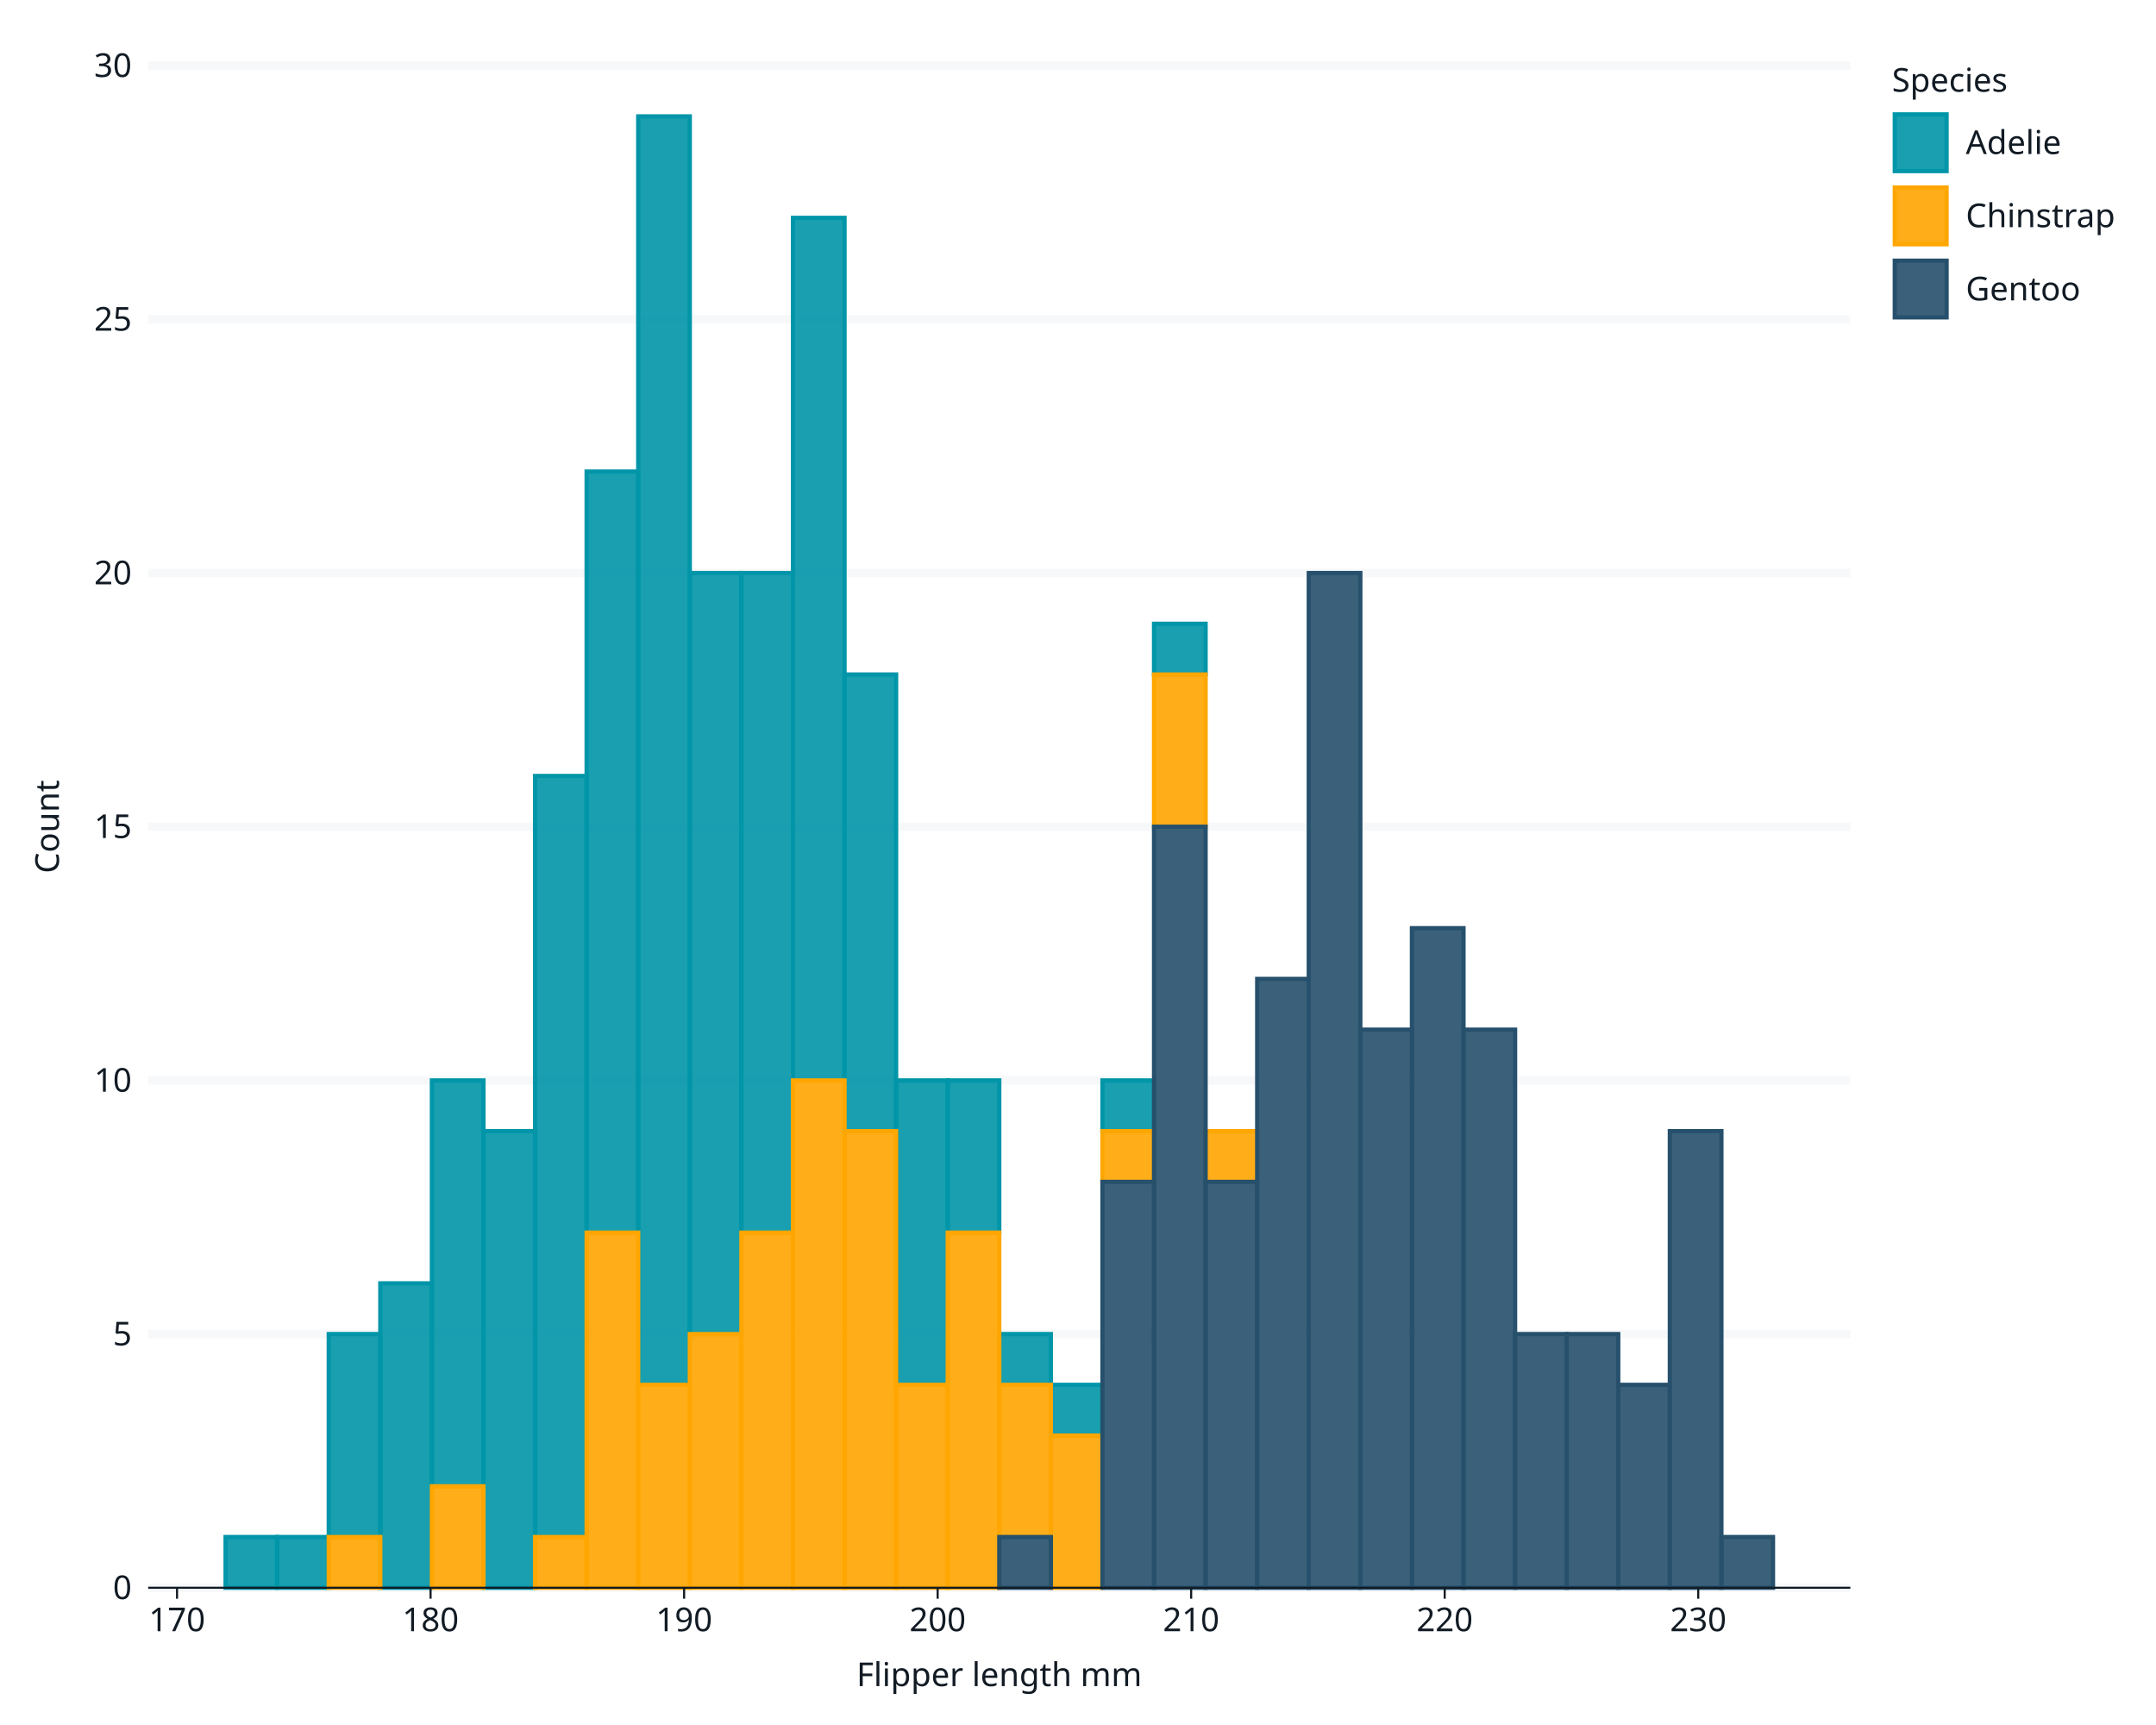
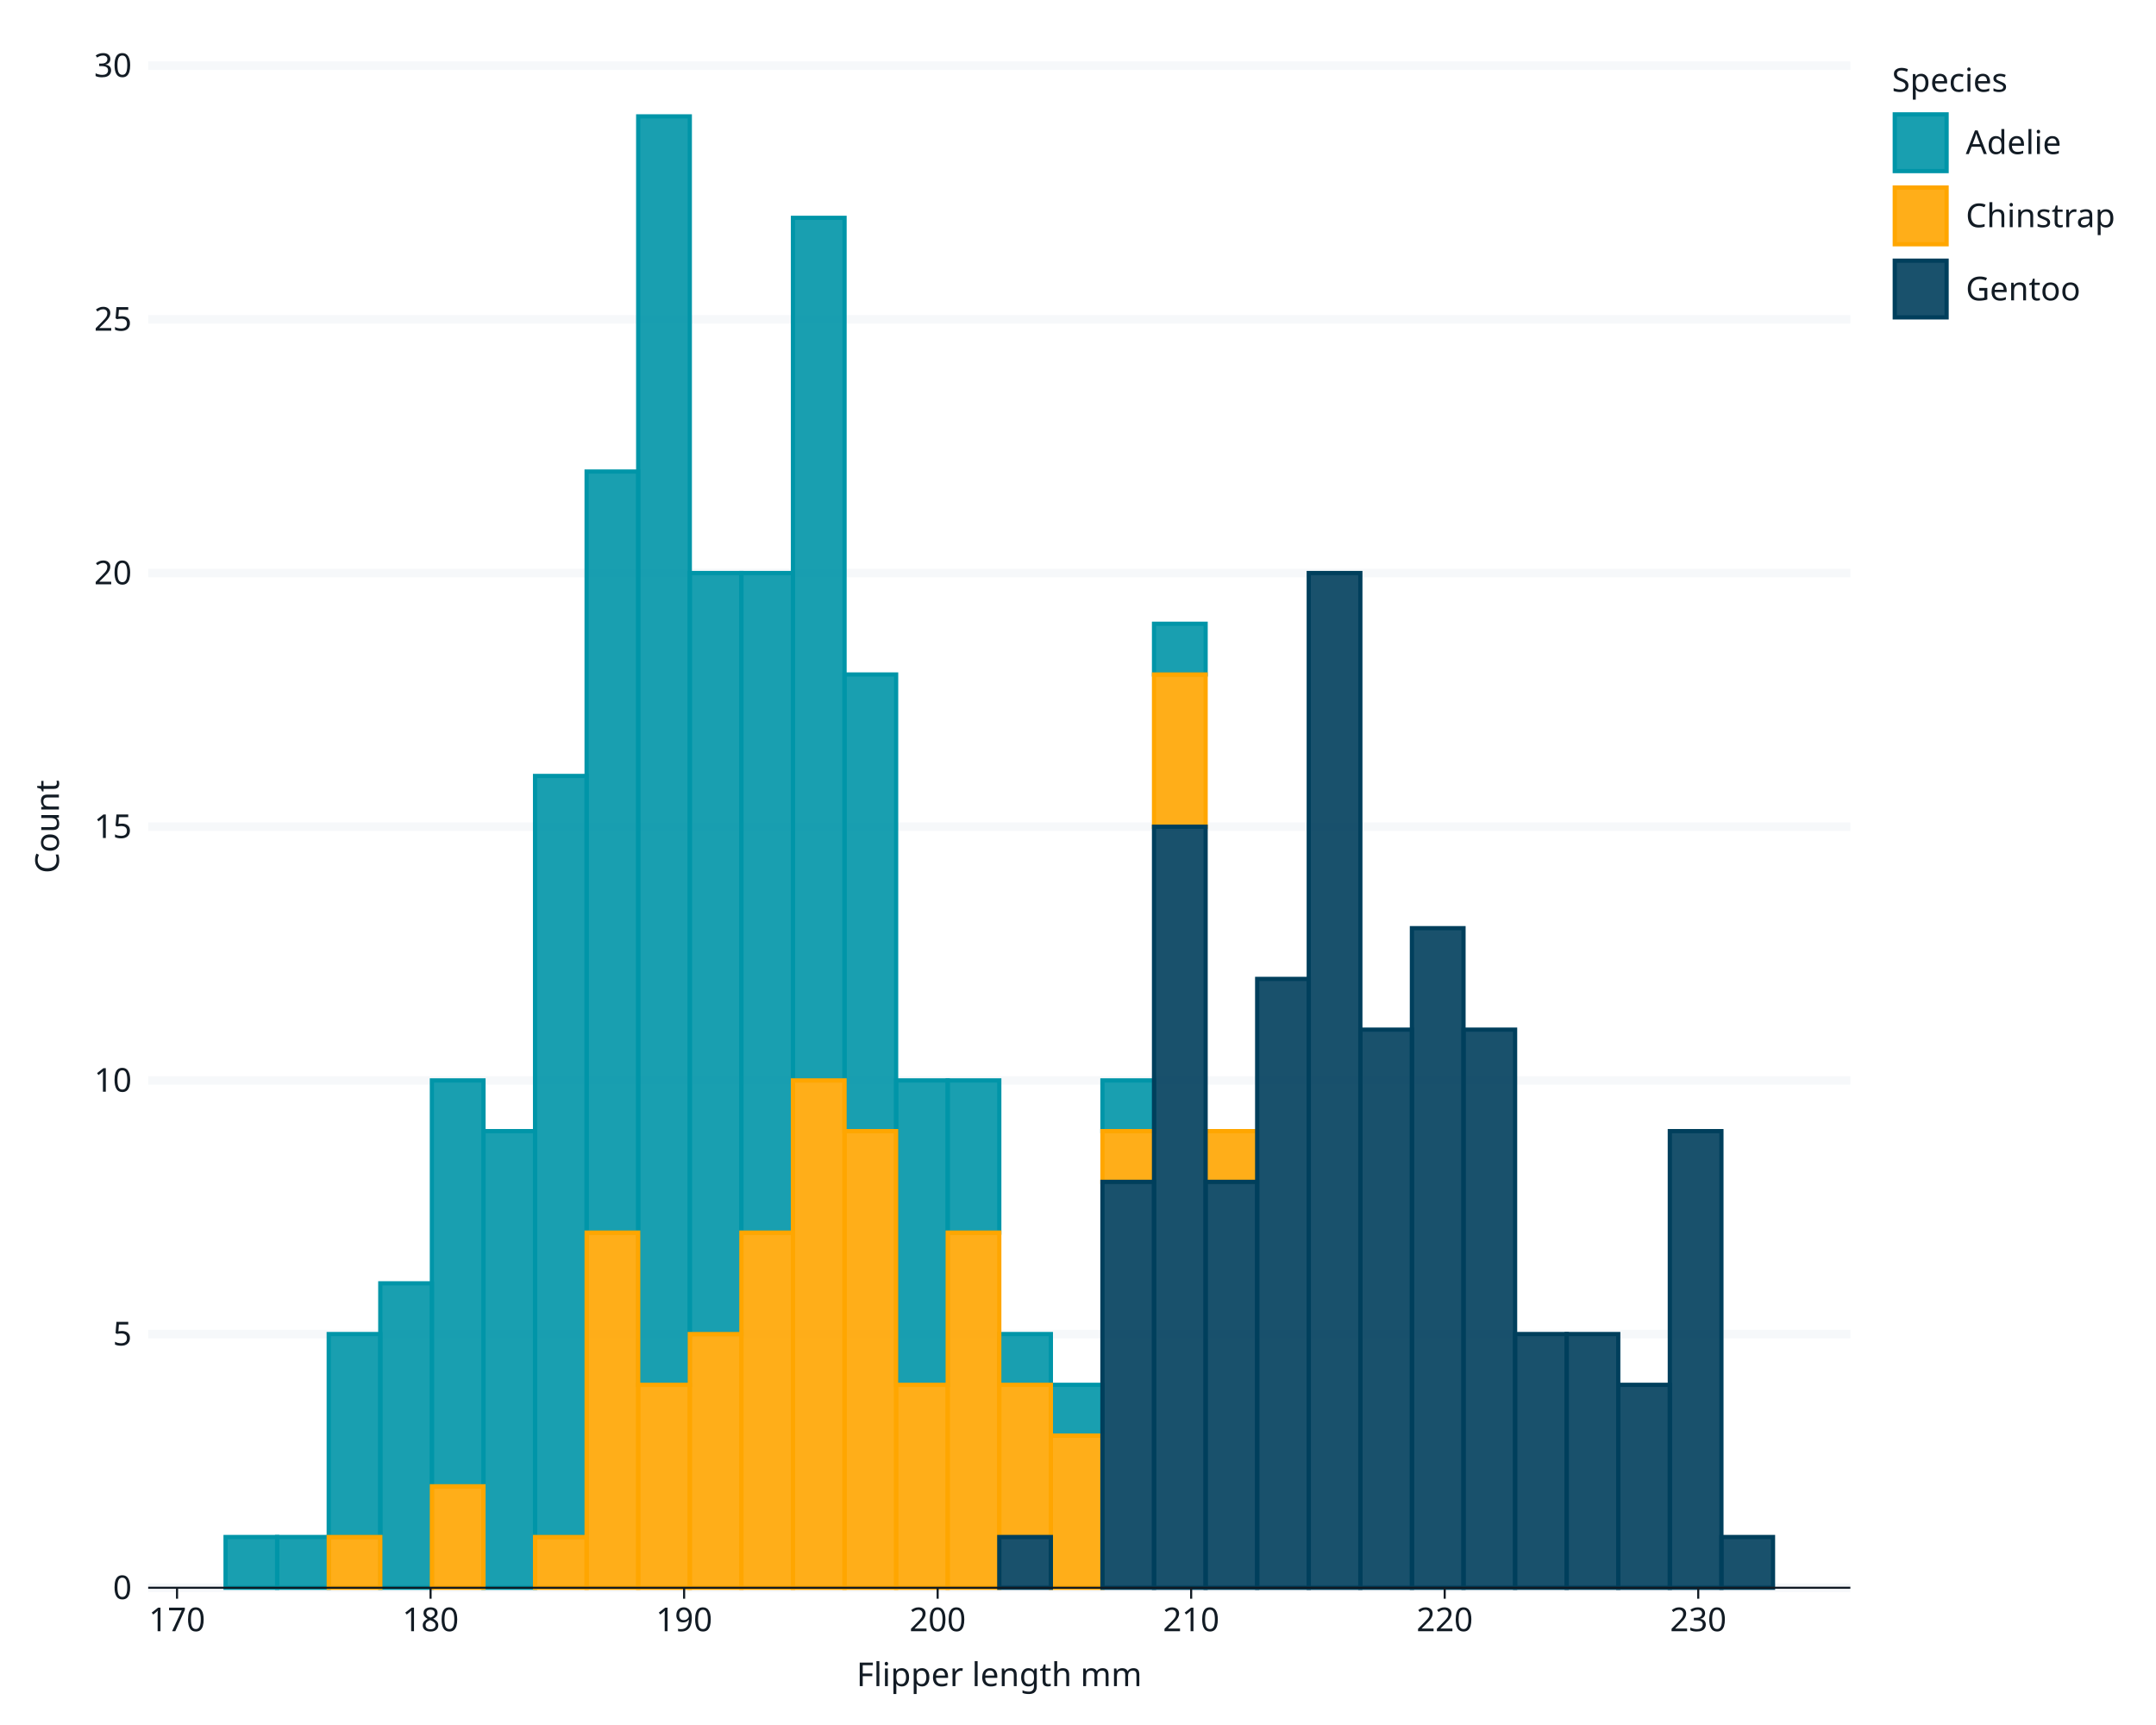
<svg xmlns="http://www.w3.org/2000/svg" class="svglite" data-engine-version="2.0" width="720.00pt" height="576.00pt" viewBox="0 0 720.00 576.00">
  <defs>
    <style type="text/css">
    .svglite line, .svglite polyline, .svglite polygon, .svglite path, .svglite rect, .svglite circle {
      fill: none;
      stroke: #000000;
      stroke-linecap: round;
      stroke-linejoin: round;
      stroke-miterlimit: 10.00;
    }
  </style>
  </defs>
  <rect width="100%" height="100%" style="stroke: none; fill: #FFFFFF;" />
  <defs>
    <clipPath id="cpMC4wMHw3MjAuMDB8MC4wMHw1NzYuMDA=">
      <rect x="0.00" y="0.00" width="720.00" height="576.00" />
    </clipPath>
  </defs>
  <g clip-path="url(#cpMC4wMHw3MjAuMDB8MC4wMHw1NzYuMDA=)">
    <rect x="0" y="0.00" width="720.00" height="576.00" style="stroke-width: 1.07; stroke: #FFFFFF; fill: #FFFFFF;" />
    <rect x="49.49" y="21.92" width="568.44" height="508.26" style="stroke-width: 1.07; stroke: #FFFFFF; fill: #FFFFFF;" />
    <polyline points="49.49,530.17 617.93,530.17 " style="stroke-width: 2.84; stroke: #F6F8FA; stroke-linecap: butt;" />
    <polyline points="49.49,445.46 617.93,445.46 " style="stroke-width: 2.84; stroke: #F6F8FA; stroke-linecap: butt;" />
    <polyline points="49.49,360.76 617.93,360.76 " style="stroke-width: 2.84; stroke: #F6F8FA; stroke-linecap: butt;" />
    <polyline points="49.49,276.05 617.93,276.05 " style="stroke-width: 2.84; stroke: #F6F8FA; stroke-linecap: butt;" />
    <polyline points="49.49,191.34 617.93,191.34 " style="stroke-width: 2.84; stroke: #F6F8FA; stroke-linecap: butt;" />
    <polyline points="49.49,106.63 617.93,106.63 " style="stroke-width: 2.84; stroke: #F6F8FA; stroke-linecap: butt;" />
    <polyline points="49.49,21.92 617.93,21.92 " style="stroke-width: 2.84; stroke: #F6F8FA; stroke-linecap: butt;" />
    <rect x="75.33" y="513.23" width="17.23" height="16.94" style="stroke-width: 1.41; stroke: #0095A8; stroke-linecap: butt; stroke-linejoin: miter; fill: #0095A8; fill-opacity: 0.90;" />
    <rect x="92.55" y="513.23" width="17.23" height="16.94" style="stroke-width: 1.41; stroke: #0095A8; stroke-linecap: butt; stroke-linejoin: miter; fill: #0095A8; fill-opacity: 0.90;" />
    <rect x="109.78" y="445.46" width="17.23" height="67.77" style="stroke-width: 1.41; stroke: #0095A8; stroke-linecap: butt; stroke-linejoin: miter; fill: #0095A8; fill-opacity: 0.90;" />
    <rect x="127.00" y="428.52" width="17.23" height="101.65" style="stroke-width: 1.41; stroke: #0095A8; stroke-linecap: butt; stroke-linejoin: miter; fill: #0095A8; fill-opacity: 0.90;" />
    <rect x="144.23" y="360.76" width="17.23" height="135.53" style="stroke-width: 1.41; stroke: #0095A8; stroke-linecap: butt; stroke-linejoin: miter; fill: #0095A8; fill-opacity: 0.90;" />
    <rect x="161.45" y="377.70" width="17.23" height="152.48" style="stroke-width: 1.41; stroke: #0095A8; stroke-linecap: butt; stroke-linejoin: miter; fill: #0095A8; fill-opacity: 0.90;" />
    <rect x="178.68" y="259.10" width="17.23" height="254.13" style="stroke-width: 1.41; stroke: #0095A8; stroke-linecap: butt; stroke-linejoin: miter; fill: #0095A8; fill-opacity: 0.90;" />
    <rect x="195.90" y="157.45" width="17.23" height="254.13" style="stroke-width: 1.41; stroke: #0095A8; stroke-linecap: butt; stroke-linejoin: miter; fill: #0095A8; fill-opacity: 0.90;" />
    <rect x="213.13" y="38.86" width="17.23" height="423.55" style="stroke-width: 1.41; stroke: #0095A8; stroke-linecap: butt; stroke-linejoin: miter; fill: #0095A8; fill-opacity: 0.90;" />
    <rect x="230.36" y="191.34" width="17.23" height="254.13" style="stroke-width: 1.41; stroke: #0095A8; stroke-linecap: butt; stroke-linejoin: miter; fill: #0095A8; fill-opacity: 0.90;" />
    <rect x="247.58" y="191.34" width="17.23" height="220.24" style="stroke-width: 1.41; stroke: #0095A8; stroke-linecap: butt; stroke-linejoin: miter; fill: #0095A8; fill-opacity: 0.90;" />
    <rect x="264.81" y="72.74" width="17.23" height="288.01" style="stroke-width: 1.41; stroke: #0095A8; stroke-linecap: butt; stroke-linejoin: miter; fill: #0095A8; fill-opacity: 0.90;" />
    <rect x="282.03" y="225.22" width="17.23" height="152.48" style="stroke-width: 1.41; stroke: #0095A8; stroke-linecap: butt; stroke-linejoin: miter; fill: #0095A8; fill-opacity: 0.90;" />
    <rect x="299.26" y="360.76" width="17.23" height="101.65" style="stroke-width: 1.41; stroke: #0095A8; stroke-linecap: butt; stroke-linejoin: miter; fill: #0095A8; fill-opacity: 0.90;" />
    <rect x="316.48" y="360.76" width="17.23" height="50.83" style="stroke-width: 1.41; stroke: #0095A8; stroke-linecap: butt; stroke-linejoin: miter; fill: #0095A8; fill-opacity: 0.90;" />
    <rect x="333.71" y="445.46" width="17.23" height="16.94" style="stroke-width: 1.41; stroke: #0095A8; stroke-linecap: butt; stroke-linejoin: miter; fill: #0095A8; fill-opacity: 0.90;" />
    <rect x="350.93" y="462.41" width="17.23" height="16.94" style="stroke-width: 1.41; stroke: #0095A8; stroke-linecap: butt; stroke-linejoin: miter; fill: #0095A8; fill-opacity: 0.90;" />
    <rect x="368.16" y="360.76" width="17.23" height="16.94" style="stroke-width: 1.41; stroke: #0095A8; stroke-linecap: butt; stroke-linejoin: miter; fill: #0095A8; fill-opacity: 0.90;" />
    <rect x="385.39" y="208.28" width="17.23" height="16.94" style="stroke-width: 1.41; stroke: #0095A8; stroke-linecap: butt; stroke-linejoin: miter; fill: #0095A8; fill-opacity: 0.90;" />
    <rect x="402.61" y="377.70" width="17.23" height="0.00" style="stroke-width: 1.41; stroke: #0095A8; stroke-linecap: butt; stroke-linejoin: miter; fill: #0095A8; fill-opacity: 0.90;" />
    <rect x="419.84" y="326.87" width="17.23" height="0.00" style="stroke-width: 1.41; stroke: #0095A8; stroke-linecap: butt; stroke-linejoin: miter; fill: #0095A8; fill-opacity: 0.90;" />
    <rect x="437.06" y="191.34" width="17.23" height="0.00" style="stroke-width: 1.41; stroke: #0095A8; stroke-linecap: butt; stroke-linejoin: miter; fill: #0095A8; fill-opacity: 0.90;" />
    <rect x="454.29" y="343.81" width="17.23" height="0.00" style="stroke-width: 1.41; stroke: #0095A8; stroke-linecap: butt; stroke-linejoin: miter; fill: #0095A8; fill-opacity: 0.90;" />
    <rect x="471.51" y="309.93" width="17.23" height="0.00" style="stroke-width: 1.41; stroke: #0095A8; stroke-linecap: butt; stroke-linejoin: miter; fill: #0095A8; fill-opacity: 0.90;" />
    <rect x="488.74" y="343.81" width="17.23" height="0.00" style="stroke-width: 1.41; stroke: #0095A8; stroke-linecap: butt; stroke-linejoin: miter; fill: #0095A8; fill-opacity: 0.90;" />
    <rect x="505.97" y="445.46" width="17.23" height="0.00" style="stroke-width: 1.41; stroke: #0095A8; stroke-linecap: butt; stroke-linejoin: miter; fill: #0095A8; fill-opacity: 0.90;" />
    <rect x="523.19" y="445.46" width="17.23" height="0.00" style="stroke-width: 1.41; stroke: #0095A8; stroke-linecap: butt; stroke-linejoin: miter; fill: #0095A8; fill-opacity: 0.90;" />
    <rect x="540.42" y="462.41" width="17.23" height="0.00" style="stroke-width: 1.41; stroke: #0095A8; stroke-linecap: butt; stroke-linejoin: miter; fill: #0095A8; fill-opacity: 0.90;" />
    <rect x="557.64" y="377.70" width="17.23" height="0.00" style="stroke-width: 1.41; stroke: #0095A8; stroke-linecap: butt; stroke-linejoin: miter; fill: #0095A8; fill-opacity: 0.90;" />
    <rect x="574.87" y="513.23" width="17.23" height="0.00" style="stroke-width: 1.41; stroke: #0095A8; stroke-linecap: butt; stroke-linejoin: miter; fill: #0095A8; fill-opacity: 0.90;" />
    <rect x="75.33" y="530.17" width="17.23" height="0.00" style="stroke-width: 1.41; stroke: #FFA600; stroke-linecap: butt; stroke-linejoin: miter; fill: #FFA600; fill-opacity: 0.90;" />
    <rect x="92.55" y="530.17" width="17.23" height="0.00" style="stroke-width: 1.41; stroke: #FFA600; stroke-linecap: butt; stroke-linejoin: miter; fill: #FFA600; fill-opacity: 0.90;" />
    <rect x="109.78" y="513.23" width="17.23" height="16.94" style="stroke-width: 1.41; stroke: #FFA600; stroke-linecap: butt; stroke-linejoin: miter; fill: #FFA600; fill-opacity: 0.90;" />
    <rect x="127.00" y="530.17" width="17.23" height="0.00" style="stroke-width: 1.41; stroke: #FFA600; stroke-linecap: butt; stroke-linejoin: miter; fill: #FFA600; fill-opacity: 0.90;" />
    <rect x="144.23" y="496.29" width="17.23" height="33.88" style="stroke-width: 1.41; stroke: #FFA600; stroke-linecap: butt; stroke-linejoin: miter; fill: #FFA600; fill-opacity: 0.90;" />
    <rect x="161.45" y="530.17" width="17.23" height="0.00" style="stroke-width: 1.41; stroke: #FFA600; stroke-linecap: butt; stroke-linejoin: miter; fill: #FFA600; fill-opacity: 0.90;" />
    <rect x="178.68" y="513.23" width="17.23" height="16.94" style="stroke-width: 1.41; stroke: #FFA600; stroke-linecap: butt; stroke-linejoin: miter; fill: #FFA600; fill-opacity: 0.90;" />
    <rect x="195.90" y="411.58" width="17.23" height="118.59" style="stroke-width: 1.41; stroke: #FFA600; stroke-linecap: butt; stroke-linejoin: miter; fill: #FFA600; fill-opacity: 0.90;" />
    <rect x="213.13" y="462.41" width="17.23" height="67.77" style="stroke-width: 1.41; stroke: #FFA600; stroke-linecap: butt; stroke-linejoin: miter; fill: #FFA600; fill-opacity: 0.90;" />
    <rect x="230.36" y="445.46" width="17.23" height="84.71" style="stroke-width: 1.41; stroke: #FFA600; stroke-linecap: butt; stroke-linejoin: miter; fill: #FFA600; fill-opacity: 0.90;" />
    <rect x="247.58" y="411.58" width="17.23" height="118.59" style="stroke-width: 1.41; stroke: #FFA600; stroke-linecap: butt; stroke-linejoin: miter; fill: #FFA600; fill-opacity: 0.90;" />
    <rect x="264.81" y="360.76" width="17.23" height="169.42" style="stroke-width: 1.41; stroke: #FFA600; stroke-linecap: butt; stroke-linejoin: miter; fill: #FFA600; fill-opacity: 0.90;" />
    <rect x="282.03" y="377.70" width="17.23" height="152.48" style="stroke-width: 1.41; stroke: #FFA600; stroke-linecap: butt; stroke-linejoin: miter; fill: #FFA600; fill-opacity: 0.90;" />
    <rect x="299.26" y="462.41" width="17.23" height="67.77" style="stroke-width: 1.41; stroke: #FFA600; stroke-linecap: butt; stroke-linejoin: miter; fill: #FFA600; fill-opacity: 0.90;" />
    <rect x="316.48" y="411.58" width="17.23" height="118.59" style="stroke-width: 1.41; stroke: #FFA600; stroke-linecap: butt; stroke-linejoin: miter; fill: #FFA600; fill-opacity: 0.90;" />
    <rect x="333.71" y="462.41" width="17.23" height="50.83" style="stroke-width: 1.41; stroke: #FFA600; stroke-linecap: butt; stroke-linejoin: miter; fill: #FFA600; fill-opacity: 0.90;" />
    <rect x="350.93" y="479.35" width="17.23" height="50.83" style="stroke-width: 1.41; stroke: #FFA600; stroke-linecap: butt; stroke-linejoin: miter; fill: #FFA600; fill-opacity: 0.90;" />
    <rect x="368.16" y="377.70" width="17.23" height="16.94" style="stroke-width: 1.41; stroke: #FFA600; stroke-linecap: butt; stroke-linejoin: miter; fill: #FFA600; fill-opacity: 0.90;" />
    <rect x="385.39" y="225.22" width="17.23" height="50.83" style="stroke-width: 1.41; stroke: #FFA600; stroke-linecap: butt; stroke-linejoin: miter; fill: #FFA600; fill-opacity: 0.90;" />
    <rect x="402.61" y="377.70" width="17.23" height="16.94" style="stroke-width: 1.41; stroke: #FFA600; stroke-linecap: butt; stroke-linejoin: miter; fill: #FFA600; fill-opacity: 0.90;" />
    <rect x="419.84" y="326.87" width="17.23" height="0.00" style="stroke-width: 1.41; stroke: #FFA600; stroke-linecap: butt; stroke-linejoin: miter; fill: #FFA600; fill-opacity: 0.90;" />
    <rect x="437.06" y="191.34" width="17.23" height="0.00" style="stroke-width: 1.41; stroke: #FFA600; stroke-linecap: butt; stroke-linejoin: miter; fill: #FFA600; fill-opacity: 0.90;" />
    <rect x="454.29" y="343.81" width="17.23" height="0.00" style="stroke-width: 1.41; stroke: #FFA600; stroke-linecap: butt; stroke-linejoin: miter; fill: #FFA600; fill-opacity: 0.90;" />
    <rect x="471.51" y="309.93" width="17.23" height="0.00" style="stroke-width: 1.41; stroke: #FFA600; stroke-linecap: butt; stroke-linejoin: miter; fill: #FFA600; fill-opacity: 0.90;" />
    <rect x="488.74" y="343.81" width="17.23" height="0.00" style="stroke-width: 1.41; stroke: #FFA600; stroke-linecap: butt; stroke-linejoin: miter; fill: #FFA600; fill-opacity: 0.90;" />
    <rect x="505.97" y="445.46" width="17.23" height="0.00" style="stroke-width: 1.41; stroke: #FFA600; stroke-linecap: butt; stroke-linejoin: miter; fill: #FFA600; fill-opacity: 0.90;" />
    <rect x="523.19" y="445.46" width="17.23" height="0.00" style="stroke-width: 1.41; stroke: #FFA600; stroke-linecap: butt; stroke-linejoin: miter; fill: #FFA600; fill-opacity: 0.90;" />
    <rect x="540.42" y="462.41" width="17.23" height="0.00" style="stroke-width: 1.41; stroke: #FFA600; stroke-linecap: butt; stroke-linejoin: miter; fill: #FFA600; fill-opacity: 0.90;" />
    <rect x="557.64" y="377.70" width="17.23" height="0.00" style="stroke-width: 1.41; stroke: #FFA600; stroke-linecap: butt; stroke-linejoin: miter; fill: #FFA600; fill-opacity: 0.90;" />
    <rect x="574.87" y="513.23" width="17.23" height="0.00" style="stroke-width: 1.41; stroke: #FFA600; stroke-linecap: butt; stroke-linejoin: miter; fill: #FFA600; fill-opacity: 0.90;" />
-     <rect x="75.33" y="530.17" width="17.23" height="0.00" style="stroke-width: 1.41; stroke: #26506C; stroke-linecap: butt; stroke-linejoin: miter; fill: #26506C; fill-opacity: 0.90;" />
-     <rect x="92.55" y="530.17" width="17.23" height="0.00" style="stroke-width: 1.41; stroke: #26506C; stroke-linecap: butt; stroke-linejoin: miter; fill: #26506C; fill-opacity: 0.90;" />
-     <rect x="109.78" y="530.17" width="17.23" height="0.00" style="stroke-width: 1.41; stroke: #26506C; stroke-linecap: butt; stroke-linejoin: miter; fill: #26506C; fill-opacity: 0.90;" />
-     <rect x="127.00" y="530.17" width="17.23" height="0.00" style="stroke-width: 1.41; stroke: #26506C; stroke-linecap: butt; stroke-linejoin: miter; fill: #26506C; fill-opacity: 0.90;" />
-     <rect x="144.23" y="530.17" width="17.23" height="0.00" style="stroke-width: 1.41; stroke: #26506C; stroke-linecap: butt; stroke-linejoin: miter; fill: #26506C; fill-opacity: 0.90;" />
-     <rect x="161.45" y="530.17" width="17.23" height="0.00" style="stroke-width: 1.41; stroke: #26506C; stroke-linecap: butt; stroke-linejoin: miter; fill: #26506C; fill-opacity: 0.90;" />
-     <rect x="178.68" y="530.17" width="17.23" height="0.00" style="stroke-width: 1.41; stroke: #26506C; stroke-linecap: butt; stroke-linejoin: miter; fill: #26506C; fill-opacity: 0.90;" />
-     <rect x="195.90" y="530.17" width="17.23" height="0.00" style="stroke-width: 1.41; stroke: #26506C; stroke-linecap: butt; stroke-linejoin: miter; fill: #26506C; fill-opacity: 0.90;" />
-     <rect x="213.13" y="530.17" width="17.23" height="0.00" style="stroke-width: 1.41; stroke: #26506C; stroke-linecap: butt; stroke-linejoin: miter; fill: #26506C; fill-opacity: 0.90;" />
-     <rect x="230.36" y="530.17" width="17.23" height="0.00" style="stroke-width: 1.41; stroke: #26506C; stroke-linecap: butt; stroke-linejoin: miter; fill: #26506C; fill-opacity: 0.90;" />
-     <rect x="247.58" y="530.17" width="17.23" height="0.00" style="stroke-width: 1.41; stroke: #26506C; stroke-linecap: butt; stroke-linejoin: miter; fill: #26506C; fill-opacity: 0.90;" />
-     <rect x="264.81" y="530.17" width="17.23" height="0.00" style="stroke-width: 1.41; stroke: #26506C; stroke-linecap: butt; stroke-linejoin: miter; fill: #26506C; fill-opacity: 0.90;" />
-     <rect x="282.03" y="530.17" width="17.23" height="0.00" style="stroke-width: 1.41; stroke: #26506C; stroke-linecap: butt; stroke-linejoin: miter; fill: #26506C; fill-opacity: 0.90;" />
-     <rect x="299.26" y="530.17" width="17.23" height="0.00" style="stroke-width: 1.41; stroke: #26506C; stroke-linecap: butt; stroke-linejoin: miter; fill: #26506C; fill-opacity: 0.90;" />
-     <rect x="316.48" y="530.17" width="17.23" height="0.00" style="stroke-width: 1.41; stroke: #26506C; stroke-linecap: butt; stroke-linejoin: miter; fill: #26506C; fill-opacity: 0.90;" />
-     <rect x="333.71" y="513.23" width="17.23" height="16.94" style="stroke-width: 1.41; stroke: #26506C; stroke-linecap: butt; stroke-linejoin: miter; fill: #26506C; fill-opacity: 0.90;" />
-     <rect x="350.93" y="530.17" width="17.23" height="0.00" style="stroke-width: 1.41; stroke: #26506C; stroke-linecap: butt; stroke-linejoin: miter; fill: #26506C; fill-opacity: 0.90;" />
-     <rect x="368.16" y="394.64" width="17.23" height="135.53" style="stroke-width: 1.41; stroke: #26506C; stroke-linecap: butt; stroke-linejoin: miter; fill: #26506C; fill-opacity: 0.90;" />
-     <rect x="385.39" y="276.05" width="17.23" height="254.13" style="stroke-width: 1.41; stroke: #26506C; stroke-linecap: butt; stroke-linejoin: miter; fill: #26506C; fill-opacity: 0.90;" />
-     <rect x="402.61" y="394.64" width="17.23" height="135.53" style="stroke-width: 1.41; stroke: #26506C; stroke-linecap: butt; stroke-linejoin: miter; fill: #26506C; fill-opacity: 0.90;" />
-     <rect x="419.84" y="326.87" width="17.23" height="203.30" style="stroke-width: 1.41; stroke: #26506C; stroke-linecap: butt; stroke-linejoin: miter; fill: #26506C; fill-opacity: 0.90;" />
-     <rect x="437.06" y="191.34" width="17.23" height="338.84" style="stroke-width: 1.41; stroke: #26506C; stroke-linecap: butt; stroke-linejoin: miter; fill: #26506C; fill-opacity: 0.90;" />
-     <rect x="454.29" y="343.81" width="17.23" height="186.36" style="stroke-width: 1.41; stroke: #26506C; stroke-linecap: butt; stroke-linejoin: miter; fill: #26506C; fill-opacity: 0.90;" />
-     <rect x="471.51" y="309.93" width="17.23" height="220.24" style="stroke-width: 1.41; stroke: #26506C; stroke-linecap: butt; stroke-linejoin: miter; fill: #26506C; fill-opacity: 0.90;" />
-     <rect x="488.74" y="343.81" width="17.23" height="186.36" style="stroke-width: 1.41; stroke: #26506C; stroke-linecap: butt; stroke-linejoin: miter; fill: #26506C; fill-opacity: 0.90;" />
-     <rect x="505.97" y="445.46" width="17.23" height="84.71" style="stroke-width: 1.41; stroke: #26506C; stroke-linecap: butt; stroke-linejoin: miter; fill: #26506C; fill-opacity: 0.90;" />
-     <rect x="523.19" y="445.46" width="17.23" height="84.71" style="stroke-width: 1.41; stroke: #26506C; stroke-linecap: butt; stroke-linejoin: miter; fill: #26506C; fill-opacity: 0.90;" />
-     <rect x="540.42" y="462.41" width="17.23" height="67.77" style="stroke-width: 1.41; stroke: #26506C; stroke-linecap: butt; stroke-linejoin: miter; fill: #26506C; fill-opacity: 0.90;" />
-     <rect x="557.64" y="377.70" width="17.23" height="152.48" style="stroke-width: 1.41; stroke: #26506C; stroke-linecap: butt; stroke-linejoin: miter; fill: #26506C; fill-opacity: 0.90;" />
-     <rect x="574.87" y="513.23" width="17.23" height="16.94" style="stroke-width: 1.41; stroke: #26506C; stroke-linecap: butt; stroke-linejoin: miter; fill: #26506C; fill-opacity: 0.90;" />
+     <rect x="75.33" y="530.17" width="17.23" height="0.00" style="stroke-width: 1.41; stroke: #003F5C; stroke-linecap: butt; stroke-linejoin: miter; fill: #003F5C; fill-opacity: 0.90;" />
+     <rect x="92.55" y="530.17" width="17.23" height="0.00" style="stroke-width: 1.41; stroke: #003F5C; stroke-linecap: butt; stroke-linejoin: miter; fill: #003F5C; fill-opacity: 0.90;" />
+     <rect x="109.78" y="530.17" width="17.23" height="0.00" style="stroke-width: 1.41; stroke: #003F5C; stroke-linecap: butt; stroke-linejoin: miter; fill: #003F5C; fill-opacity: 0.90;" />
+     <rect x="127.00" y="530.17" width="17.23" height="0.00" style="stroke-width: 1.41; stroke: #003F5C; stroke-linecap: butt; stroke-linejoin: miter; fill: #003F5C; fill-opacity: 0.90;" />
+     <rect x="144.23" y="530.17" width="17.23" height="0.00" style="stroke-width: 1.41; stroke: #003F5C; stroke-linecap: butt; stroke-linejoin: miter; fill: #003F5C; fill-opacity: 0.90;" />
+     <rect x="161.45" y="530.17" width="17.23" height="0.00" style="stroke-width: 1.41; stroke: #003F5C; stroke-linecap: butt; stroke-linejoin: miter; fill: #003F5C; fill-opacity: 0.90;" />
+     <rect x="178.68" y="530.17" width="17.23" height="0.00" style="stroke-width: 1.41; stroke: #003F5C; stroke-linecap: butt; stroke-linejoin: miter; fill: #003F5C; fill-opacity: 0.90;" />
+     <rect x="195.90" y="530.17" width="17.23" height="0.00" style="stroke-width: 1.41; stroke: #003F5C; stroke-linecap: butt; stroke-linejoin: miter; fill: #003F5C; fill-opacity: 0.90;" />
+     <rect x="213.13" y="530.17" width="17.23" height="0.00" style="stroke-width: 1.41; stroke: #003F5C; stroke-linecap: butt; stroke-linejoin: miter; fill: #003F5C; fill-opacity: 0.90;" />
+     <rect x="230.36" y="530.17" width="17.23" height="0.00" style="stroke-width: 1.41; stroke: #003F5C; stroke-linecap: butt; stroke-linejoin: miter; fill: #003F5C; fill-opacity: 0.90;" />
+     <rect x="247.58" y="530.17" width="17.23" height="0.00" style="stroke-width: 1.41; stroke: #003F5C; stroke-linecap: butt; stroke-linejoin: miter; fill: #003F5C; fill-opacity: 0.90;" />
+     <rect x="264.81" y="530.17" width="17.23" height="0.00" style="stroke-width: 1.41; stroke: #003F5C; stroke-linecap: butt; stroke-linejoin: miter; fill: #003F5C; fill-opacity: 0.90;" />
+     <rect x="282.03" y="530.17" width="17.23" height="0.00" style="stroke-width: 1.41; stroke: #003F5C; stroke-linecap: butt; stroke-linejoin: miter; fill: #003F5C; fill-opacity: 0.90;" />
+     <rect x="299.26" y="530.17" width="17.23" height="0.00" style="stroke-width: 1.41; stroke: #003F5C; stroke-linecap: butt; stroke-linejoin: miter; fill: #003F5C; fill-opacity: 0.90;" />
+     <rect x="316.48" y="530.17" width="17.23" height="0.00" style="stroke-width: 1.41; stroke: #003F5C; stroke-linecap: butt; stroke-linejoin: miter; fill: #003F5C; fill-opacity: 0.90;" />
+     <rect x="333.71" y="513.23" width="17.23" height="16.94" style="stroke-width: 1.41; stroke: #003F5C; stroke-linecap: butt; stroke-linejoin: miter; fill: #003F5C; fill-opacity: 0.90;" />
+     <rect x="350.93" y="530.17" width="17.23" height="0.00" style="stroke-width: 1.41; stroke: #003F5C; stroke-linecap: butt; stroke-linejoin: miter; fill: #003F5C; fill-opacity: 0.90;" />
+     <rect x="368.16" y="394.64" width="17.23" height="135.53" style="stroke-width: 1.41; stroke: #003F5C; stroke-linecap: butt; stroke-linejoin: miter; fill: #003F5C; fill-opacity: 0.90;" />
+     <rect x="385.39" y="276.05" width="17.23" height="254.13" style="stroke-width: 1.41; stroke: #003F5C; stroke-linecap: butt; stroke-linejoin: miter; fill: #003F5C; fill-opacity: 0.90;" />
+     <rect x="402.61" y="394.64" width="17.23" height="135.53" style="stroke-width: 1.41; stroke: #003F5C; stroke-linecap: butt; stroke-linejoin: miter; fill: #003F5C; fill-opacity: 0.90;" />
+     <rect x="419.84" y="326.87" width="17.23" height="203.30" style="stroke-width: 1.41; stroke: #003F5C; stroke-linecap: butt; stroke-linejoin: miter; fill: #003F5C; fill-opacity: 0.90;" />
+     <rect x="437.06" y="191.34" width="17.23" height="338.84" style="stroke-width: 1.41; stroke: #003F5C; stroke-linecap: butt; stroke-linejoin: miter; fill: #003F5C; fill-opacity: 0.90;" />
+     <rect x="454.29" y="343.81" width="17.23" height="186.36" style="stroke-width: 1.41; stroke: #003F5C; stroke-linecap: butt; stroke-linejoin: miter; fill: #003F5C; fill-opacity: 0.90;" />
+     <rect x="471.51" y="309.93" width="17.23" height="220.24" style="stroke-width: 1.41; stroke: #003F5C; stroke-linecap: butt; stroke-linejoin: miter; fill: #003F5C; fill-opacity: 0.90;" />
+     <rect x="488.74" y="343.81" width="17.23" height="186.36" style="stroke-width: 1.41; stroke: #003F5C; stroke-linecap: butt; stroke-linejoin: miter; fill: #003F5C; fill-opacity: 0.90;" />
+     <rect x="505.97" y="445.46" width="17.23" height="84.71" style="stroke-width: 1.41; stroke: #003F5C; stroke-linecap: butt; stroke-linejoin: miter; fill: #003F5C; fill-opacity: 0.90;" />
+     <rect x="523.19" y="445.46" width="17.23" height="84.71" style="stroke-width: 1.41; stroke: #003F5C; stroke-linecap: butt; stroke-linejoin: miter; fill: #003F5C; fill-opacity: 0.90;" />
+     <rect x="540.42" y="462.41" width="17.23" height="67.77" style="stroke-width: 1.41; stroke: #003F5C; stroke-linecap: butt; stroke-linejoin: miter; fill: #003F5C; fill-opacity: 0.90;" />
+     <rect x="557.64" y="377.70" width="17.23" height="152.48" style="stroke-width: 1.41; stroke: #003F5C; stroke-linecap: butt; stroke-linejoin: miter; fill: #003F5C; fill-opacity: 0.90;" />
+     <rect x="574.87" y="513.23" width="17.23" height="16.94" style="stroke-width: 1.41; stroke: #003F5C; stroke-linecap: butt; stroke-linejoin: miter; fill: #003F5C; fill-opacity: 0.90;" />
    <text x="44.01" y="533.96" text-anchor="end" style="font-size: 11.00px; fill: #121B24; font-family: sans;" textLength="6.12px" lengthAdjust="spacingAndGlyphs">0</text>
    <text x="44.01" y="449.25" text-anchor="end" style="font-size: 11.00px; fill: #121B24; font-family: sans;" textLength="6.12px" lengthAdjust="spacingAndGlyphs">5</text>
    <text x="44.01" y="364.54" text-anchor="end" style="font-size: 11.00px; fill: #121B24; font-family: sans;" textLength="12.24px" lengthAdjust="spacingAndGlyphs">10</text>
    <text x="44.01" y="279.83" text-anchor="end" style="font-size: 11.00px; fill: #121B24; font-family: sans;" textLength="12.24px" lengthAdjust="spacingAndGlyphs">15</text>
    <text x="44.01" y="195.12" text-anchor="end" style="font-size: 11.00px; fill: #121B24; font-family: sans;" textLength="12.24px" lengthAdjust="spacingAndGlyphs">20</text>
    <text x="44.01" y="110.41" text-anchor="end" style="font-size: 11.00px; fill: #121B24; font-family: sans;" textLength="12.24px" lengthAdjust="spacingAndGlyphs">25</text>
    <text x="44.01" y="25.70" text-anchor="end" style="font-size: 11.00px; fill: #121B24; font-family: sans;" textLength="12.24px" lengthAdjust="spacingAndGlyphs">30</text>
    <polyline points="49.49,530.17 617.93,530.17 " style="stroke-width: 0.70; stroke: #121B24; stroke-linecap: butt;" />
    <polyline points="59.12,533.83 59.12,530.17 " style="stroke-width: 0.70; stroke: #121B24; stroke-linecap: butt;" />
    <polyline points="143.79,533.83 143.79,530.17 " style="stroke-width: 0.70; stroke: #121B24; stroke-linecap: butt;" />
    <polyline points="228.46,533.83 228.46,530.17 " style="stroke-width: 0.70; stroke: #121B24; stroke-linecap: butt;" />
    <polyline points="313.13,533.83 313.13,530.17 " style="stroke-width: 0.70; stroke: #121B24; stroke-linecap: butt;" />
    <polyline points="397.79,533.83 397.79,530.17 " style="stroke-width: 0.70; stroke: #121B24; stroke-linecap: butt;" />
    <polyline points="482.46,533.83 482.46,530.17 " style="stroke-width: 0.70; stroke: #121B24; stroke-linecap: butt;" />
    <polyline points="567.13,533.83 567.13,530.17 " style="stroke-width: 0.70; stroke: #121B24; stroke-linecap: butt;" />
    <text x="59.12" y="544.68" text-anchor="middle" style="font-size: 11.00px; fill: #121B24; font-family: sans;" textLength="18.35px" lengthAdjust="spacingAndGlyphs">170</text>
    <text x="143.79" y="544.68" text-anchor="middle" style="font-size: 11.00px; fill: #121B24; font-family: sans;" textLength="18.35px" lengthAdjust="spacingAndGlyphs">180</text>
    <text x="228.46" y="544.68" text-anchor="middle" style="font-size: 11.00px; fill: #121B24; font-family: sans;" textLength="18.35px" lengthAdjust="spacingAndGlyphs">190</text>
    <text x="313.13" y="544.68" text-anchor="middle" style="font-size: 11.00px; fill: #121B24; font-family: sans;" textLength="18.35px" lengthAdjust="spacingAndGlyphs">200</text>
    <text x="397.79" y="544.68" text-anchor="middle" style="font-size: 11.00px; fill: #121B24; font-family: sans;" textLength="18.35px" lengthAdjust="spacingAndGlyphs">210</text>
    <text x="482.46" y="544.68" text-anchor="middle" style="font-size: 11.00px; fill: #121B24; font-family: sans;" textLength="18.35px" lengthAdjust="spacingAndGlyphs">220</text>
    <text x="567.13" y="544.68" text-anchor="middle" style="font-size: 11.00px; fill: #121B24; font-family: sans;" textLength="18.35px" lengthAdjust="spacingAndGlyphs">230</text>
    <text x="333.71" y="563.02" text-anchor="middle" style="font-size: 11.00px; fill: #121B24; font-family: sans;" textLength="88.04px" lengthAdjust="spacingAndGlyphs">Flipper length mm</text>
    <text transform="translate(19.67,276.05) rotate(-90)" text-anchor="middle" style="font-size: 11.00px; fill: #121B24; font-family: sans;" textLength="29.36px" lengthAdjust="spacingAndGlyphs">Count</text>
    <rect x="623.60" y="21.92" width="74.48" height="93.22" style="stroke-width: 1.07; stroke: #FFFFFF; fill: #FFFFFF;" />
    <text x="631.82" y="30.63" style="font-size: 11.00px; fill: #121B24; font-family: sans;" textLength="39.14px" lengthAdjust="spacingAndGlyphs">Species</text>
    <rect x="631.82" y="37.25" width="19.18" height="20.81" style="stroke-width: 1.07; stroke: #FFFFFF; fill: #FFFFFF;" />
    <rect x="632.76" y="38.19" width="17.31" height="18.94" style="stroke-width: 1.41; stroke: #0095A8; stroke-linecap: butt; stroke-linejoin: miter; fill: #0095A8; fill-opacity: 0.90;" />
    <rect x="631.82" y="61.68" width="19.18" height="20.81" style="stroke-width: 1.07; stroke: #FFFFFF; fill: #FFFFFF;" />
    <rect x="632.76" y="62.62" width="17.31" height="18.94" style="stroke-width: 1.41; stroke: #FFA600; stroke-linecap: butt; stroke-linejoin: miter; fill: #FFA600; fill-opacity: 0.90;" />
    <rect x="631.82" y="86.11" width="19.18" height="20.81" style="stroke-width: 1.07; stroke: #FFFFFF; fill: #FFFFFF;" />
-     <rect x="632.76" y="87.04" width="17.31" height="18.94" style="stroke-width: 1.41; stroke: #26506C; stroke-linecap: butt; stroke-linejoin: miter; fill: #26506C; fill-opacity: 0.90;" />
+     <rect x="632.76" y="87.04" width="17.31" height="18.94" style="stroke-width: 1.41; stroke: #003F5C; stroke-linecap: butt; stroke-linejoin: miter; fill: #003F5C; fill-opacity: 0.90;" />
    <text x="656.48" y="51.44" style="font-size: 11.00px; fill: #121B24; font-family: sans;" textLength="30.58px" lengthAdjust="spacingAndGlyphs">Adelie</text>
    <text x="656.48" y="75.87" style="font-size: 11.00px; fill: #121B24; font-family: sans;" textLength="47.08px" lengthAdjust="spacingAndGlyphs">Chinstrap</text>
    <text x="656.48" y="100.30" style="font-size: 11.00px; fill: #121B24; font-family: sans;" textLength="36.09px" lengthAdjust="spacingAndGlyphs">Gentoo</text>
  </g>
</svg>
